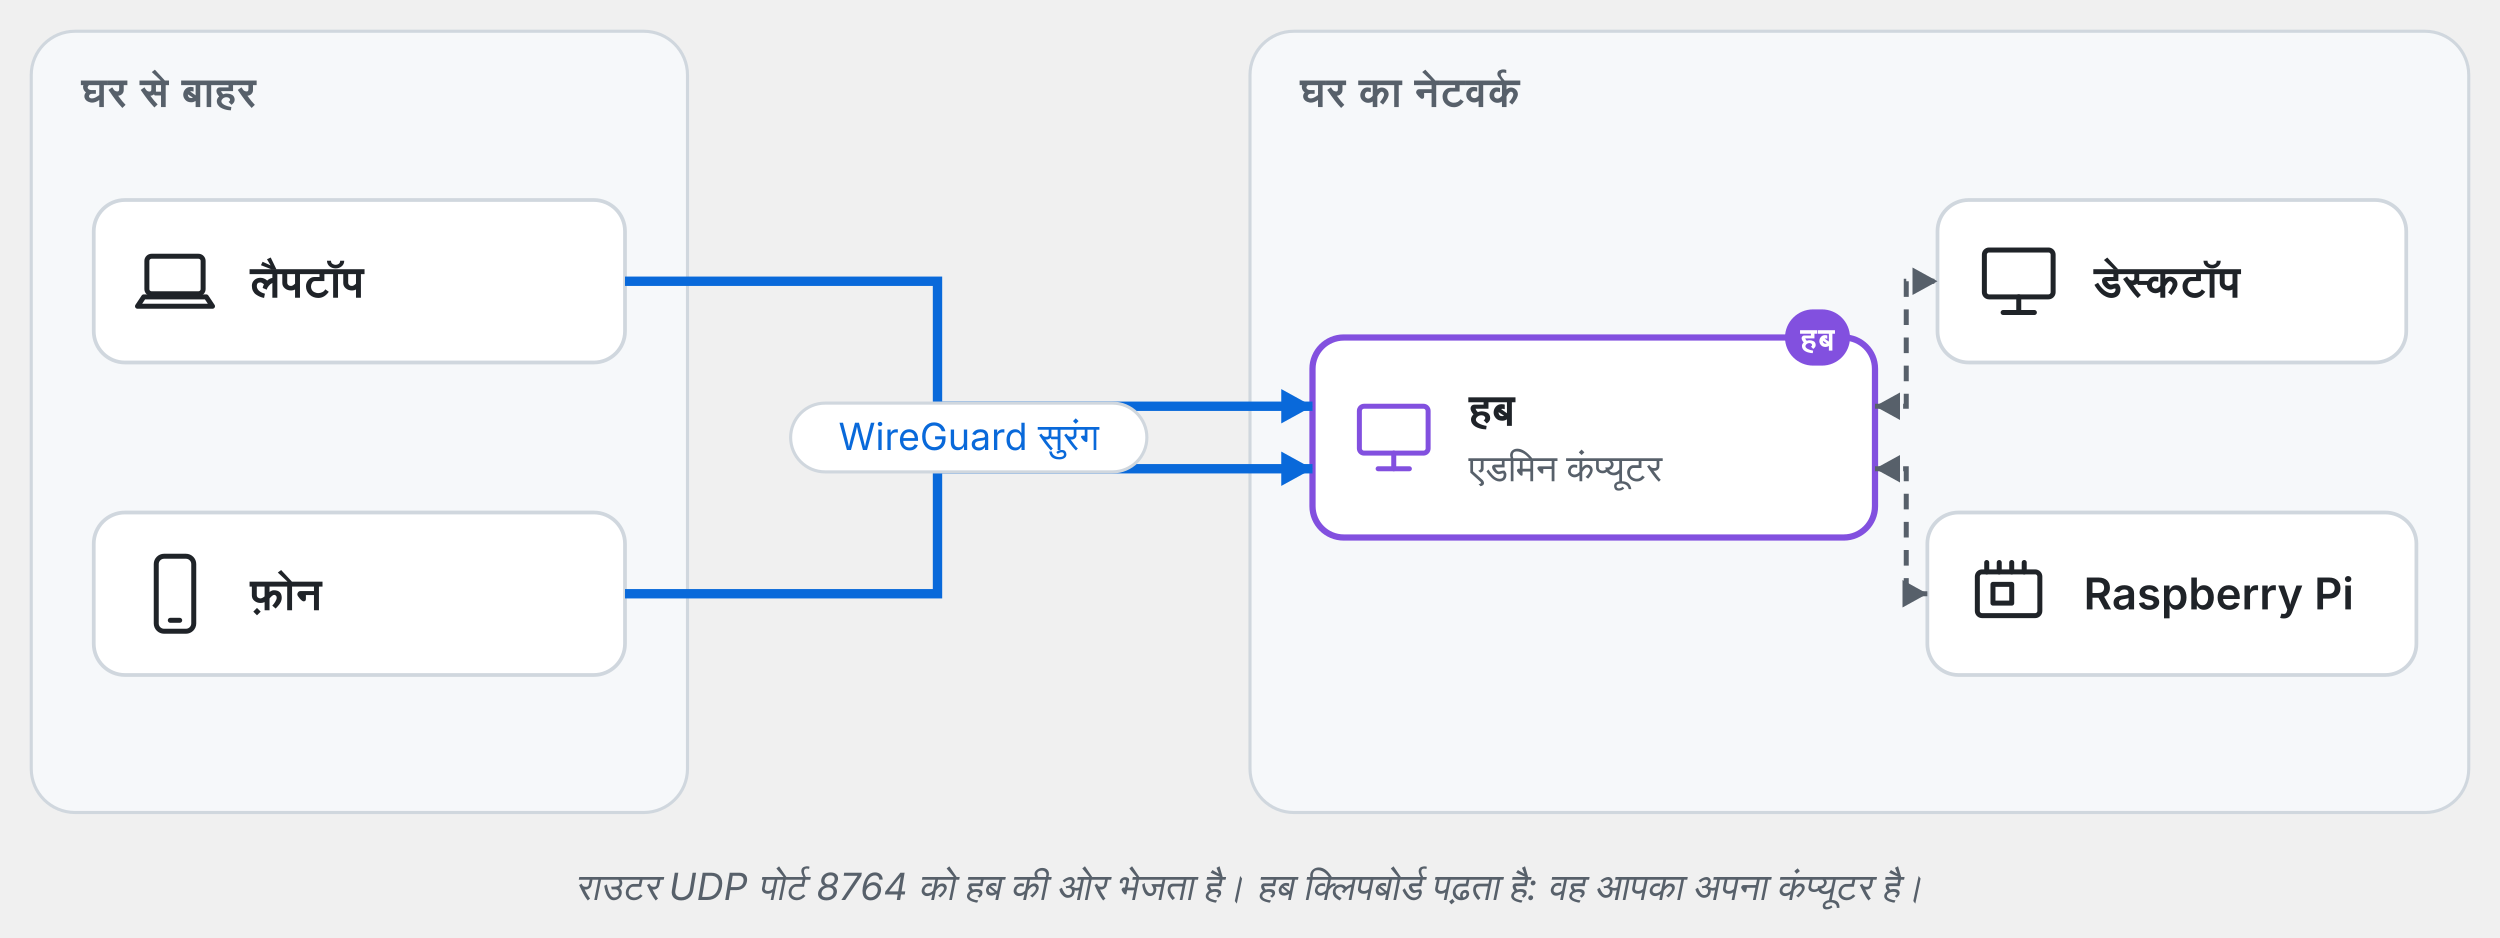
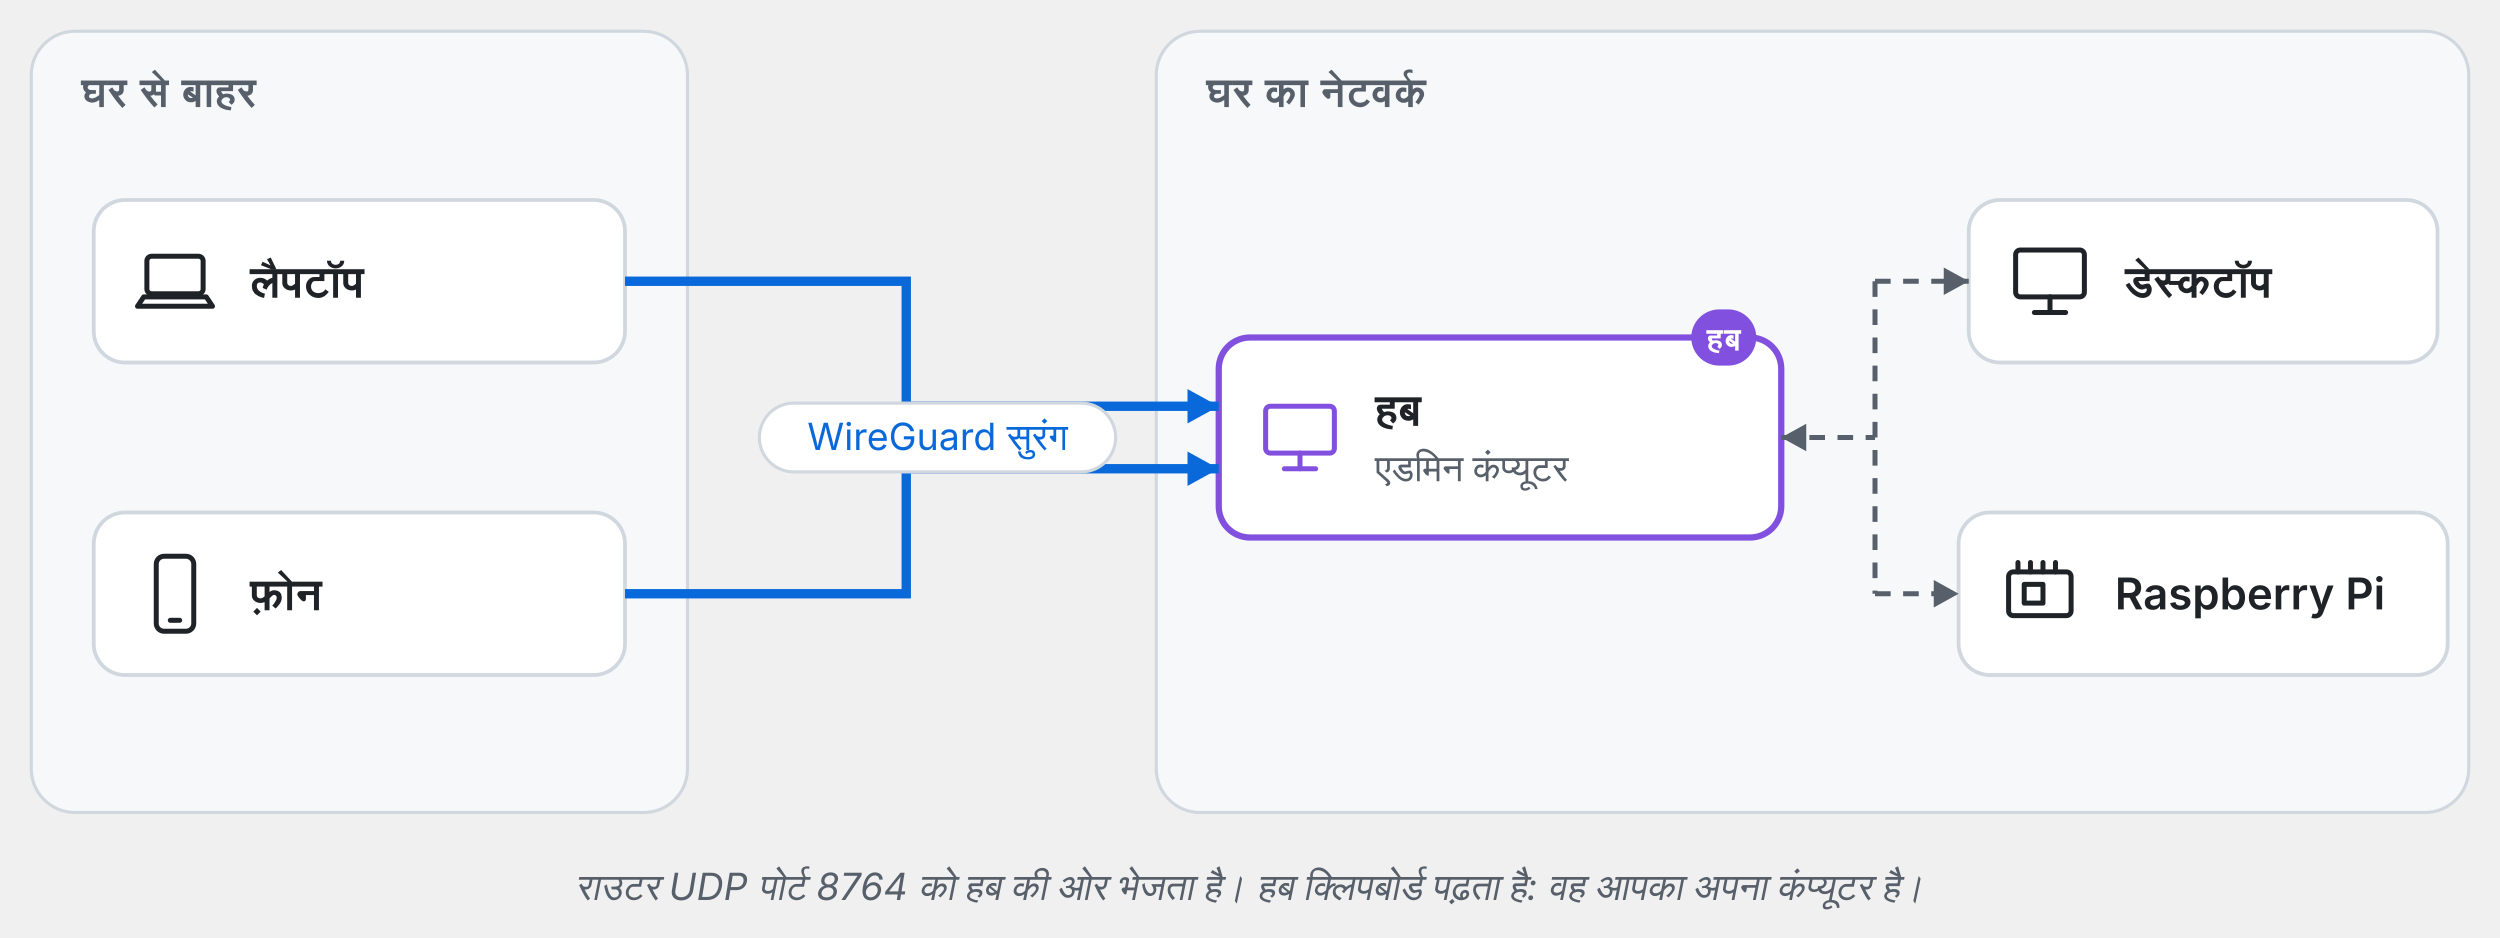
<svg xmlns="http://www.w3.org/2000/svg" lang="hi" width="800" height="300" viewBox="0 0 800 300" role="img" aria-label="घर से बाहर डिवाइस समूह की WireGuard सुरंग से हब तक पहुँचते हैं">
  <style>
  .bg { fill: none; }
  .zone { fill: #f6f8fa; stroke: #d0d7de; stroke-width: 1; }
  .zone-t { fill: #57606a; font: 600 13px system-ui, -apple-system, 'Segoe UI', sans-serif; letter-spacing: .02em; }
  .card { fill: #ffffff; stroke: #d0d7de; stroke-width: 1.2; }
  .card.key { stroke: #8250df; stroke-width: 2; }
  .card.srv { fill: #fff8c5; stroke: #d4a72c; }
  .t { fill: #1f2328; font: 600 14px system-ui, -apple-system, 'Segoe UI', sans-serif; }
  .s { fill: #57606a; font: 12px system-ui, -apple-system, 'Segoe UI', sans-serif; }
  .ic { fill: none; stroke: #1f2328; stroke-width: 1.6; stroke-linecap: round; stroke-linejoin: round; }
  .key .ic, .ic.key { stroke: #8250df; }
  .badge { fill: #8250df; }
  .badge-t { fill: #ffffff; font: 600 10px system-ui, -apple-system, 'Segoe UI', sans-serif; letter-spacing: .04em; }
  .e-tunnel { fill: none; stroke: #0969da; stroke-width: 3; }
  .e-home { fill: none; stroke: #57606a; stroke-width: 1.6; stroke-dasharray: 5 4; }
  .e-pair { fill: none; stroke: #8250df; stroke-width: 1.8; }
  .e-e2e { fill: none; stroke: #1a7f37; stroke-width: 1.8; stroke-dasharray: 2 4; stroke-linecap: round; }
  .a-tunnel { fill: #0969da; } .a-home { fill: #57606a; } .a-pair { fill: #8250df; } .a-e2e { fill: #1a7f37; }
  .lbl-bg { fill: #ffffff; stroke: #d0d7de; stroke-width: 1; }
  .lbl { fill: #1f2328; font: 12px system-ui, -apple-system, 'Segoe UI', sans-serif; }
  .lbl.tunnel { fill: #0969da; } .lbl.pair { fill: #8250df; } .lbl.e2e { fill: #1a7f37; }
  .note { fill: #57606a; font: italic 12px system-ui, -apple-system, 'Segoe UI', sans-serif; }
  @media (prefers-color-scheme: dark) {
    .zone { fill: #161b22; stroke: #30363d; }
    .zone-t, .s, .note { fill: #8b949e; }
    .card { fill: #0d1117; stroke: #3d444d; }
    .card.key { stroke: #a371f7; }
    .card.srv { fill: #272115; stroke: #9e6a03; }
    .t, .lbl { fill: #e6edf3; }
    .ic { stroke: #e6edf3; }
    .key .ic, .ic.key { stroke: #a371f7; }
    .badge { fill: #a371f7; }
    .badge-t { fill: #0d1117; }
    .e-tunnel { stroke: #4493f8; } .a-tunnel { fill: #4493f8; } .lbl.tunnel { fill: #4493f8; }
    .e-home { stroke: #8b949e; } .a-home { fill: #8b949e; }
    .e-pair { stroke: #a371f7; } .a-pair { fill: #a371f7; } .lbl.pair { fill: #a371f7; }
    .e-e2e { stroke: #3fb950; } .a-e2e { fill: #3fb950; } .lbl.e2e { fill: #3fb950; }
    .lbl-bg { fill: #0d1117; stroke: #3d444d; }
  }
</style>
  <rect class="zone" x="10" y="10" width="210" height="250" rx="14" />
  <text class="zone-t" x="26" y="34">घर से बाहर</text>
-   <rect class="zone" x="400" y="10" width="390" height="250" rx="14" />
-   <text class="zone-t" x="416" y="34">घर का नेटवर्क</text>
+   <rect class="zone" x="370" y="10" width="420" height="250" rx="14" />
+   <text class="zone-t" x="386" y="34">घर का नेटवर्क</text>
  <g class="">
    <rect class="card " x="30.0" y="64.0" width="170" height="52" rx="10" />
    <g transform="translate(42.0,76)" class="ic">
      <rect x="5" y="6" width="18" height="12" rx="1.5" />
      <path d="M2 22h24l-2 -3H4z" />
    </g>
    <text class="t" x="80.0" y="95">लैपटॉप</text>
  </g>
  <g class="">
    <rect class="card " x="30.0" y="164.0" width="170" height="52" rx="10" />
    <g transform="translate(42.0,176)" class="ic">
      <rect x="8" y="2" width="12" height="24" rx="2.5" />
      <line x1="12.5" y1="22.5" x2="15.5" y2="22.5" />
    </g>
    <text class="t" x="80.0" y="195">फ़ोन</text>
  </g>
  <g class="key">
-     <rect class="card key" x="420.0" y="108.0" width="180" height="64" rx="10" />
-     <g transform="translate(432.0,126)" class="ic">
+     <rect class="card key" x="390.0" y="108.0" width="180" height="64" rx="10" />
+     <g transform="translate(402.0,126)" class="ic">
      <rect x="3" y="4" width="22" height="15" rx="1.5" />
      <line x1="14" y1="19" x2="14" y2="24" />
      <line x1="9" y1="24" x2="19" y2="24" />
    </g>
-     <text class="t" x="470.0" y="136">हब</text>
-     <text class="s" x="470.0" y="154">एडमिन कंप्यूटर</text>
-     <rect class="badge" x="571.2" y="99.0" width="20.8" height="18" rx="9" />
-     <text class="badge-t" x="581.6" y="112.0" text-anchor="middle">हब</text>
+     <text class="t" x="440.0" y="136">हब</text>
+     <text class="s" x="440.0" y="154">एडमिन कंप्यूटर</text>
+     <rect class="badge" x="541.2" y="99.0" width="20.8" height="18" rx="9" />
+     <text class="badge-t" x="551.6" y="112.0" text-anchor="middle">हब</text>
  </g>
  <g class="">
-     <rect class="card " x="620.0" y="64.0" width="150" height="52" rx="10" />
-     <g transform="translate(632.0,76)" class="ic">
+     <rect class="card " x="630.0" y="64.0" width="150" height="52" rx="10" />
+     <g transform="translate(642.0,76)" class="ic">
      <rect x="3" y="4" width="22" height="15" rx="1.5" />
      <line x1="14" y1="19" x2="14" y2="24" />
      <line x1="9" y1="24" x2="19" y2="24" />
    </g>
-     <text class="t" x="670.0" y="95">डेस्कटॉप</text>
+     <text class="t" x="680.0" y="95">डेस्कटॉप</text>
  </g>
  <g class="">
-     <rect class="card " x="616.75" y="164.0" width="156.5" height="52" rx="10" />
-     <g transform="translate(628.75,176)" class="ic">
+     <rect class="card " x="626.75" y="164.0" width="156.5" height="52" rx="10" />
+     <g transform="translate(638.75,176)" class="ic">
      <rect x="4" y="7" width="20" height="14" rx="1.5" />
      <rect x="9" y="11" width="6" height="6" />
      <line x1="7" y1="4" x2="7" y2="7" />
      <line x1="11" y1="4" x2="11" y2="7" />
      <line x1="15" y1="4" x2="15" y2="7" />
      <line x1="19" y1="4" x2="19" y2="7" />
    </g>
-     <text class="t" x="666.75" y="195">Raspberry Pi</text>
+     <text class="t" x="676.75" y="195">Raspberry Pi</text>
  </g>
-   <path class="e-tunnel" d="M200.0,90.0 L300,90 L300,130 L420.0,130" />
-   <path class="a-tunnel" d="M420.0,130 L410.0,124.5 L410.0,135.5z" />
-   <path class="e-tunnel" d="M200.0,190.0 L300,190 L300,150 L420.0,150" />
-   <path class="a-tunnel" d="M420.0,150 L410.0,144.5 L410.0,155.5z" />
-   <path class="e-home" d="M600.0,130 L610,130 L610,90 L620.0,90.0" />
-   <path class="a-home" d="M620.0,90.0 L612.0,85.6 L612.0,94.4z" />
-   <path class="a-home" d="M600.0,130 L608.0,134.4 L608.0,125.6z" />
-   <path class="e-home" d="M600.0,150 L610,150 L610,190 L616.75,190.0" />
-   <path class="a-home" d="M616.75,190.0 L608.8,185.6 L608.8,194.4z" />
-   <path class="a-home" d="M600.0,150 L608.0,154.4 L608.0,145.6z" />
+   <path class="e-tunnel" d="M200.0,90.0 L290,90 L290,130 L390.0,130" />
+   <path class="a-tunnel" d="M390.0,130 L380.0,124.5 L380.0,135.5z" />
+   <path class="e-tunnel" d="M200.0,190.0 L290,190 L290,150 L390.0,150" />
+   <path class="a-tunnel" d="M390.0,150 L380.0,144.5 L380.0,155.5z" />
+   <path class="e-home" d="M570.0,140.0 L600.0,140" />
+   <path class="a-home" d="M570.0,140.0 L578.0,144.4 L578.0,135.6z" />
+   <path class="e-home" d="M600.0,90 L600.0,190" />
+   <path class="e-home" d="M600.0,90 L630.0,90.0" />
+   <path class="a-home" d="M630.0,90.0 L622.0,85.6 L622.0,94.4z" />
+   <path class="e-home" d="M600.0,190 L626.75,190.0" />
+   <path class="a-home" d="M626.75,190.0 L618.8,185.6 L618.8,194.4z" />
  <text class="note" x="400" y="288" text-anchor="middle">राउटर UDP पोर्ट 8764 को हब की ओर भेजता है। हब क्लिपबोर्ड पढ़ता है: वह आपका अपना कंप्यूटर है।</text>
-   <rect class="lbl-bg" x="253.0" y="129.0" width="114.0" height="22" rx="11.0" />
-   <text class="lbl tunnel" x="310" y="144.0" text-anchor="middle">WireGuard सुरंग</text>
+   <rect class="lbl-bg" x="243.0" y="129.0" width="114.0" height="22" rx="11.0" />
+   <text class="lbl tunnel" x="300" y="144.0" text-anchor="middle">WireGuard सुरंग</text>
</svg>
